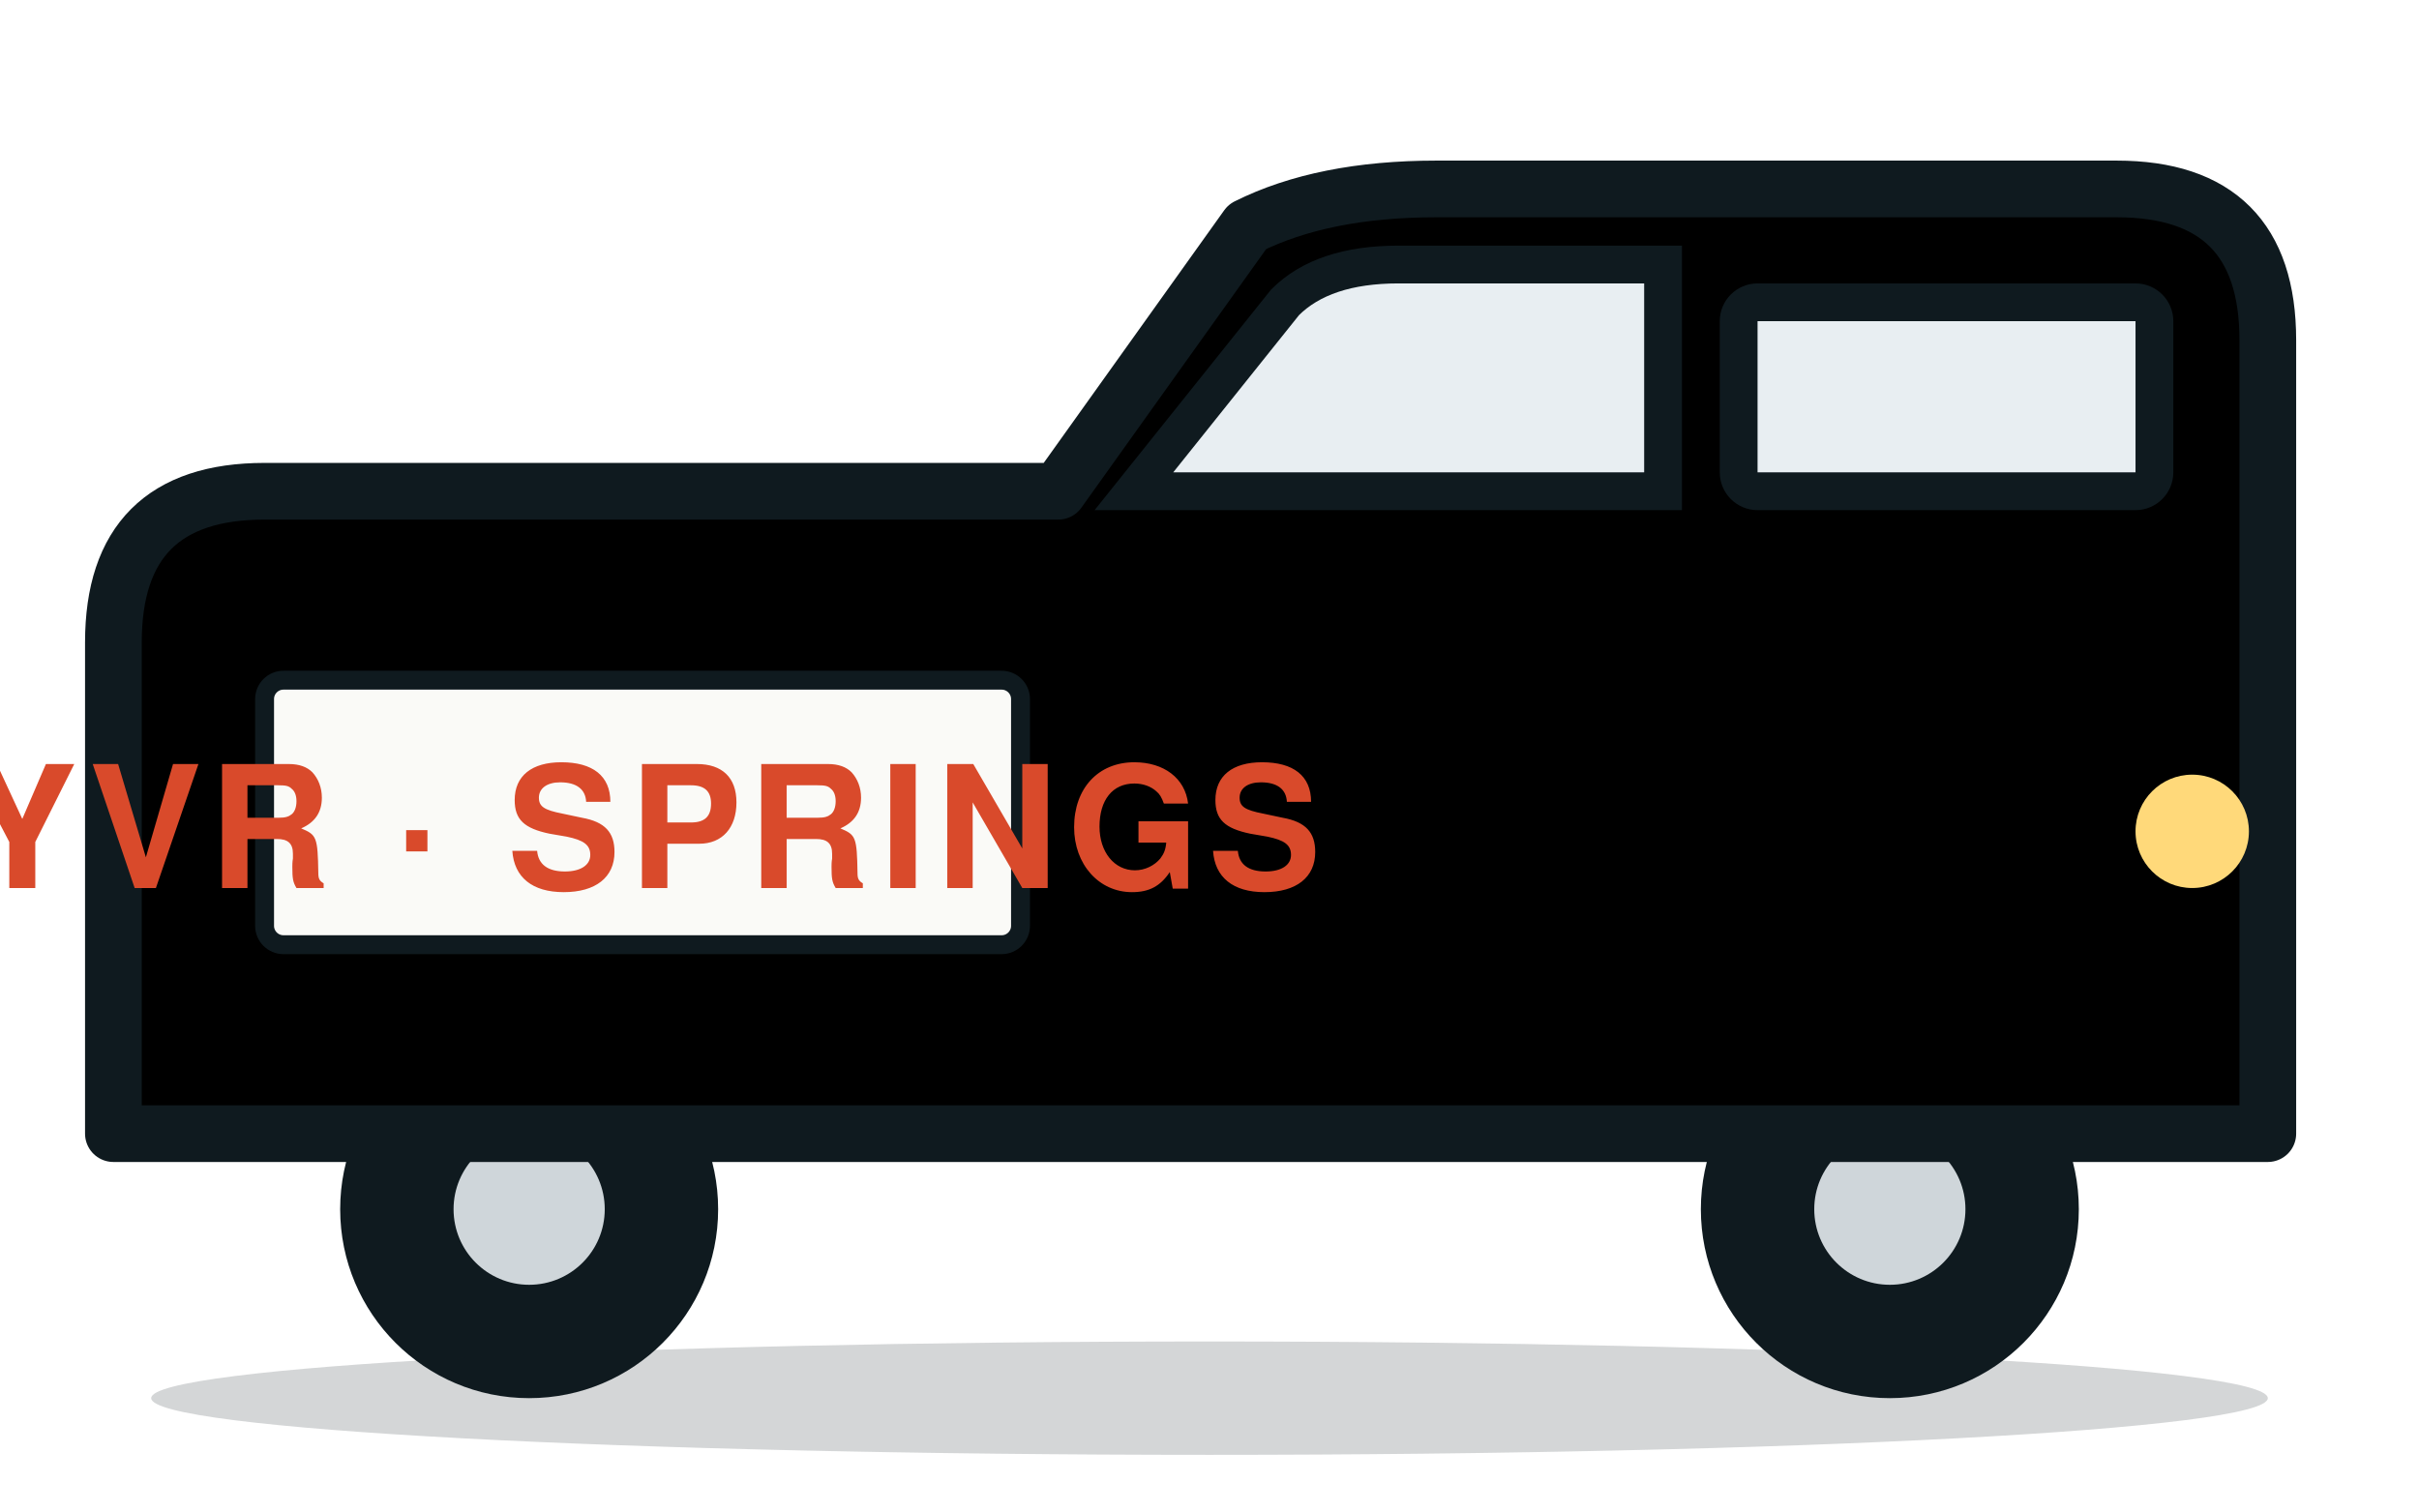
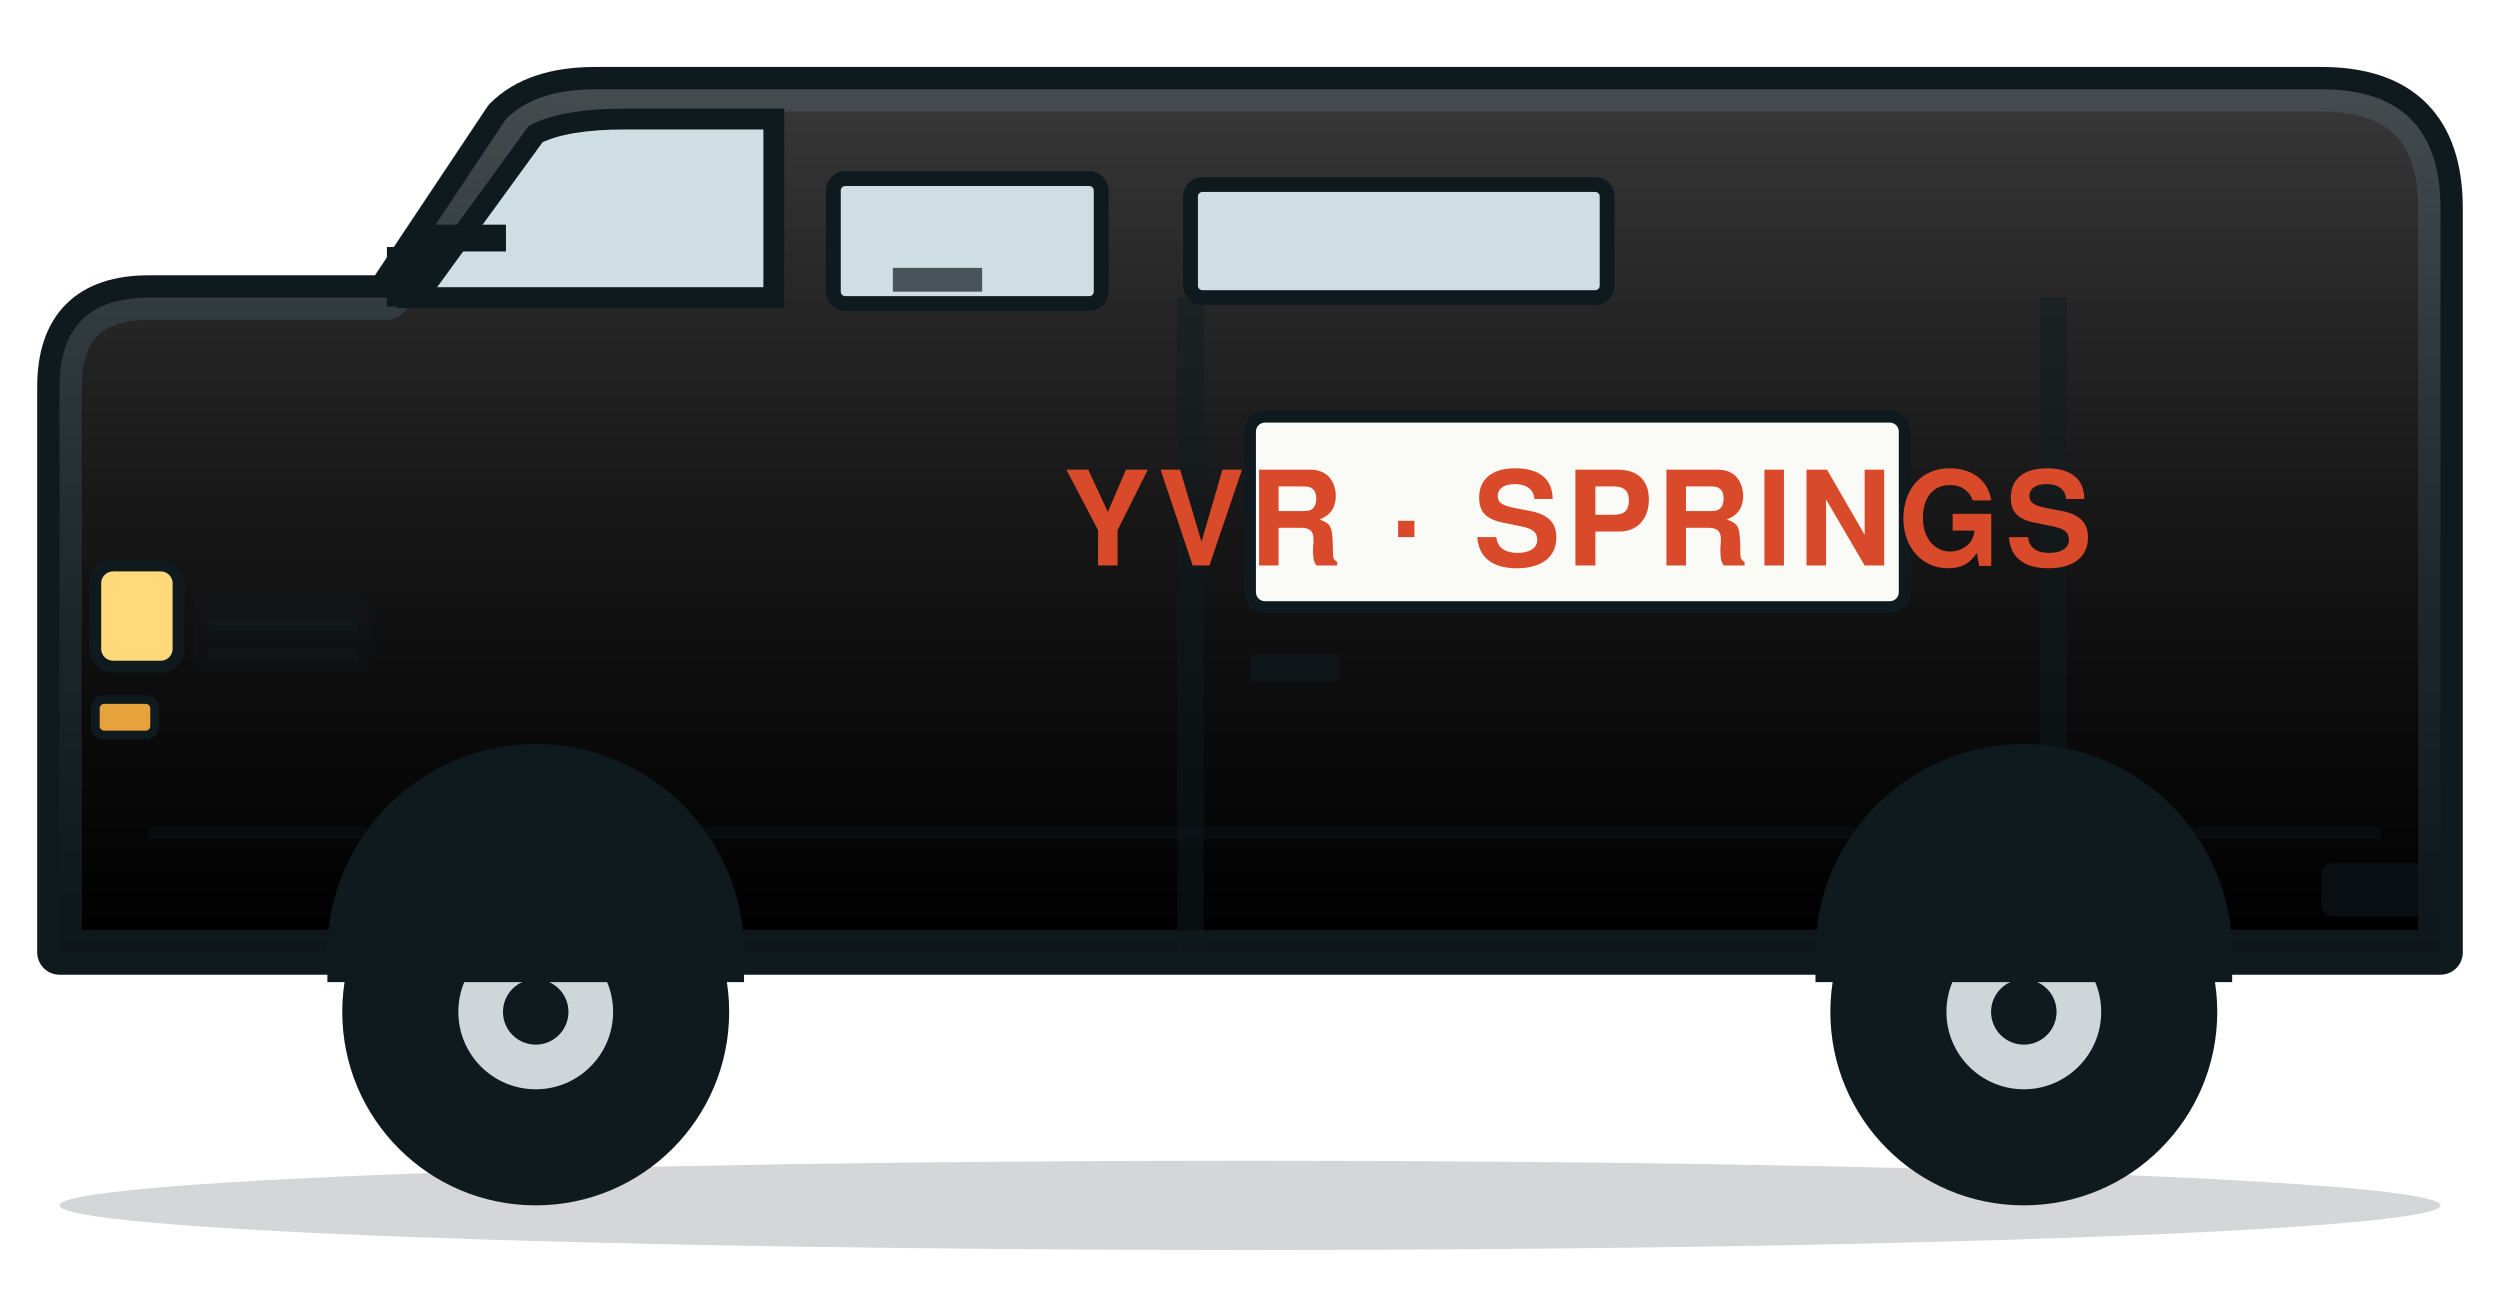
- <svg xmlns="http://www.w3.org/2000/svg" viewBox="0 0 64 40" aria-hidden="true" focusable="false">
-   <circle cx="14" cy="32" r="5" fill="#0f1a1f" />
-   <circle cx="14" cy="32" r="2" fill="#cfd6da" />
-   <circle cx="50" cy="32" r="5" fill="#0f1a1f" />
-   <circle cx="50" cy="32" r="2" fill="#cfd6da" />
-   <path d="M 3 30 L 3 17 Q 3 13 7 13 L 28 13 L 33 6 Q 35 5 38 5 L 56 5 Q 60 5 60 9 L 60 30 Z" fill="currentColor" stroke="#0f1a1f" stroke-width="1.5" stroke-linejoin="round" />
-   <path d="M 30 13 L 34 8 Q 35 7 37 7 L 44 7 L 44 13 Z" fill="#e8eef2" stroke="#0f1a1f" stroke-width="1" />
-   <rect x="46" y="8" width="11" height="5" rx="0.5" fill="#e8eef2" stroke="#0f1a1f" stroke-width="1" />
-   <rect x="7" y="18" width="20" height="7" rx="0.5" fill="#fafaf7" stroke="#0f1a1f" stroke-width="0.5" />
-   <text x="17" y="23.5" text-anchor="middle" fill="#d94a2b" font-family="ui-sans-serif, system-ui, -apple-system, Segoe UI, Helvetica, Arial, sans-serif" font-weight="800" font-size="4.5" letter-spacing="0.05em">YVR · SPRINGS</text>
-   <circle cx="58" cy="22" r="1.5" fill="#ffd97a" />
-   <ellipse cx="32" cy="37" rx="28" ry="1.5" fill="#0f1a1f" opacity="0.18" />
+ <svg xmlns="http://www.w3.org/2000/svg" viewBox="0 0 84 44" aria-hidden="true" focusable="false">
+   <defs>
+     <linearGradient id="van-body-grad" x1="0" y1="0" x2="0" y2="1">
+       <stop offset="0" stop-color="white" stop-opacity="0.22" />
+       <stop offset="1" stop-color="black" stop-opacity="0.14" />
+     </linearGradient>
+   </defs>
+   <circle cx="18" cy="34" r="6.5" fill="#0f1a1f" />
+   <circle cx="18" cy="34" r="2.6" fill="#cfd6da" />
+   <circle cx="18" cy="34" r="1.1" fill="#0f1a1f" />
+   <circle cx="68" cy="34" r="6.5" fill="#0f1a1f" />
+   <circle cx="68" cy="34" r="2.6" fill="#cfd6da" />
+   <circle cx="68" cy="34" r="1.1" fill="#0f1a1f" />
+   <path d="M 2 32 L 2 13 Q 2 10 5 10 L 13 10 L 17 4 Q 18 3 20 3 L 78 3 Q 82 3 82 7 L 82 32 Z" fill="currentColor" stroke="#0f1a1f" stroke-width="1.5" stroke-linejoin="round" />
+   <path d="M 2 32 L 2 13 Q 2 10 5 10 L 13 10 L 17 4 Q 18 3 20 3 L 78 3 Q 82 3 82 7 L 82 32 Z" fill="url(#van-body-grad)" />
+   <path d="M 14 10 L 18 4.5 Q 19 4 21 4 L 26 4 L 26 10 Z" fill="#cfdde5" stroke="#0f1a1f" stroke-width="0.7" />
+   <rect x="28" y="6" width="9" height="4.2" rx="0.4" fill="#cfdde5" stroke="#0f1a1f" stroke-width="0.5" />
+   <rect x="40" y="6.2" width="14" height="3.8" rx="0.4" fill="#cfdde5" stroke="#0f1a1f" stroke-width="0.5" />
+   <line x1="40" y1="10" x2="40" y2="32" stroke="#0f1a1f" stroke-width="0.9" opacity="0.45" />
+   <rect x="42" y="22" width="3" height="0.9" fill="#0f1a1f" opacity="0.7" />
+   <line x1="69" y1="10" x2="69" y2="32" stroke="#0f1a1f" stroke-width="0.9" opacity="0.45" />
+   <path d="M 11 32 A 7 7 0 0 1 25 32 L 25 33 L 11 33 Z" fill="#0f1a1f" />
+   <path d="M 61 32 A 7 7 0 0 1 75 32 L 75 33 L 61 33 Z" fill="#0f1a1f" />
+   <rect x="42" y="14" width="22" height="6.4" rx="0.5" fill="#fafaf7" stroke="#0f1a1f" stroke-width="0.4" />
+   <text x="53" y="19" text-anchor="middle" fill="#d94a2b" font-family="ui-sans-serif, system-ui, -apple-system, Segoe UI, Helvetica, Arial, sans-serif" font-weight="800" font-size="4.4" letter-spacing="0.04em">YVR · SPRINGS</text>
+   <line x1="5" y1="28" x2="80" y2="28" stroke="#0f1a1f" stroke-width="0.4" opacity="0.35" />
+   <rect x="3.2" y="19" width="2.8" height="3.4" rx="0.6" fill="#ffd97a" stroke="#0f1a1f" stroke-width="0.4" />
+   <rect x="3.2" y="23.5" width="2" height="1.2" rx="0.3" fill="#e8a23b" stroke="#0f1a1f" stroke-width="0.3" />
+   <rect x="6.5" y="20" width="6" height="2.6" rx="0.4" fill="#0f1a1f" opacity="0.18" />
+   <line x1="7" y1="21" x2="12" y2="21" stroke="#0f1a1f" stroke-width="0.4" opacity="0.55" />
+   <line x1="7" y1="22" x2="12" y2="22" stroke="#0f1a1f" stroke-width="0.4" opacity="0.55" />
+   <path d="M 17 8 L 14.5 8 L 13.5 10" fill="none" stroke="#0f1a1f" stroke-width="0.9" />
+   <rect x="13" y="8.3" width="1.6" height="2" fill="#0f1a1f" />
+   <rect x="30" y="9" width="3" height="0.8" fill="#0f1a1f" opacity="0.7" />
+   <rect x="78" y="29" width="4.5" height="1.8" rx="0.4" fill="#0f1a1f" opacity="0.55" />
+   <ellipse cx="42" cy="40.5" rx="40" ry="1.5" fill="#0f1a1f" opacity="0.18" />
</svg>
